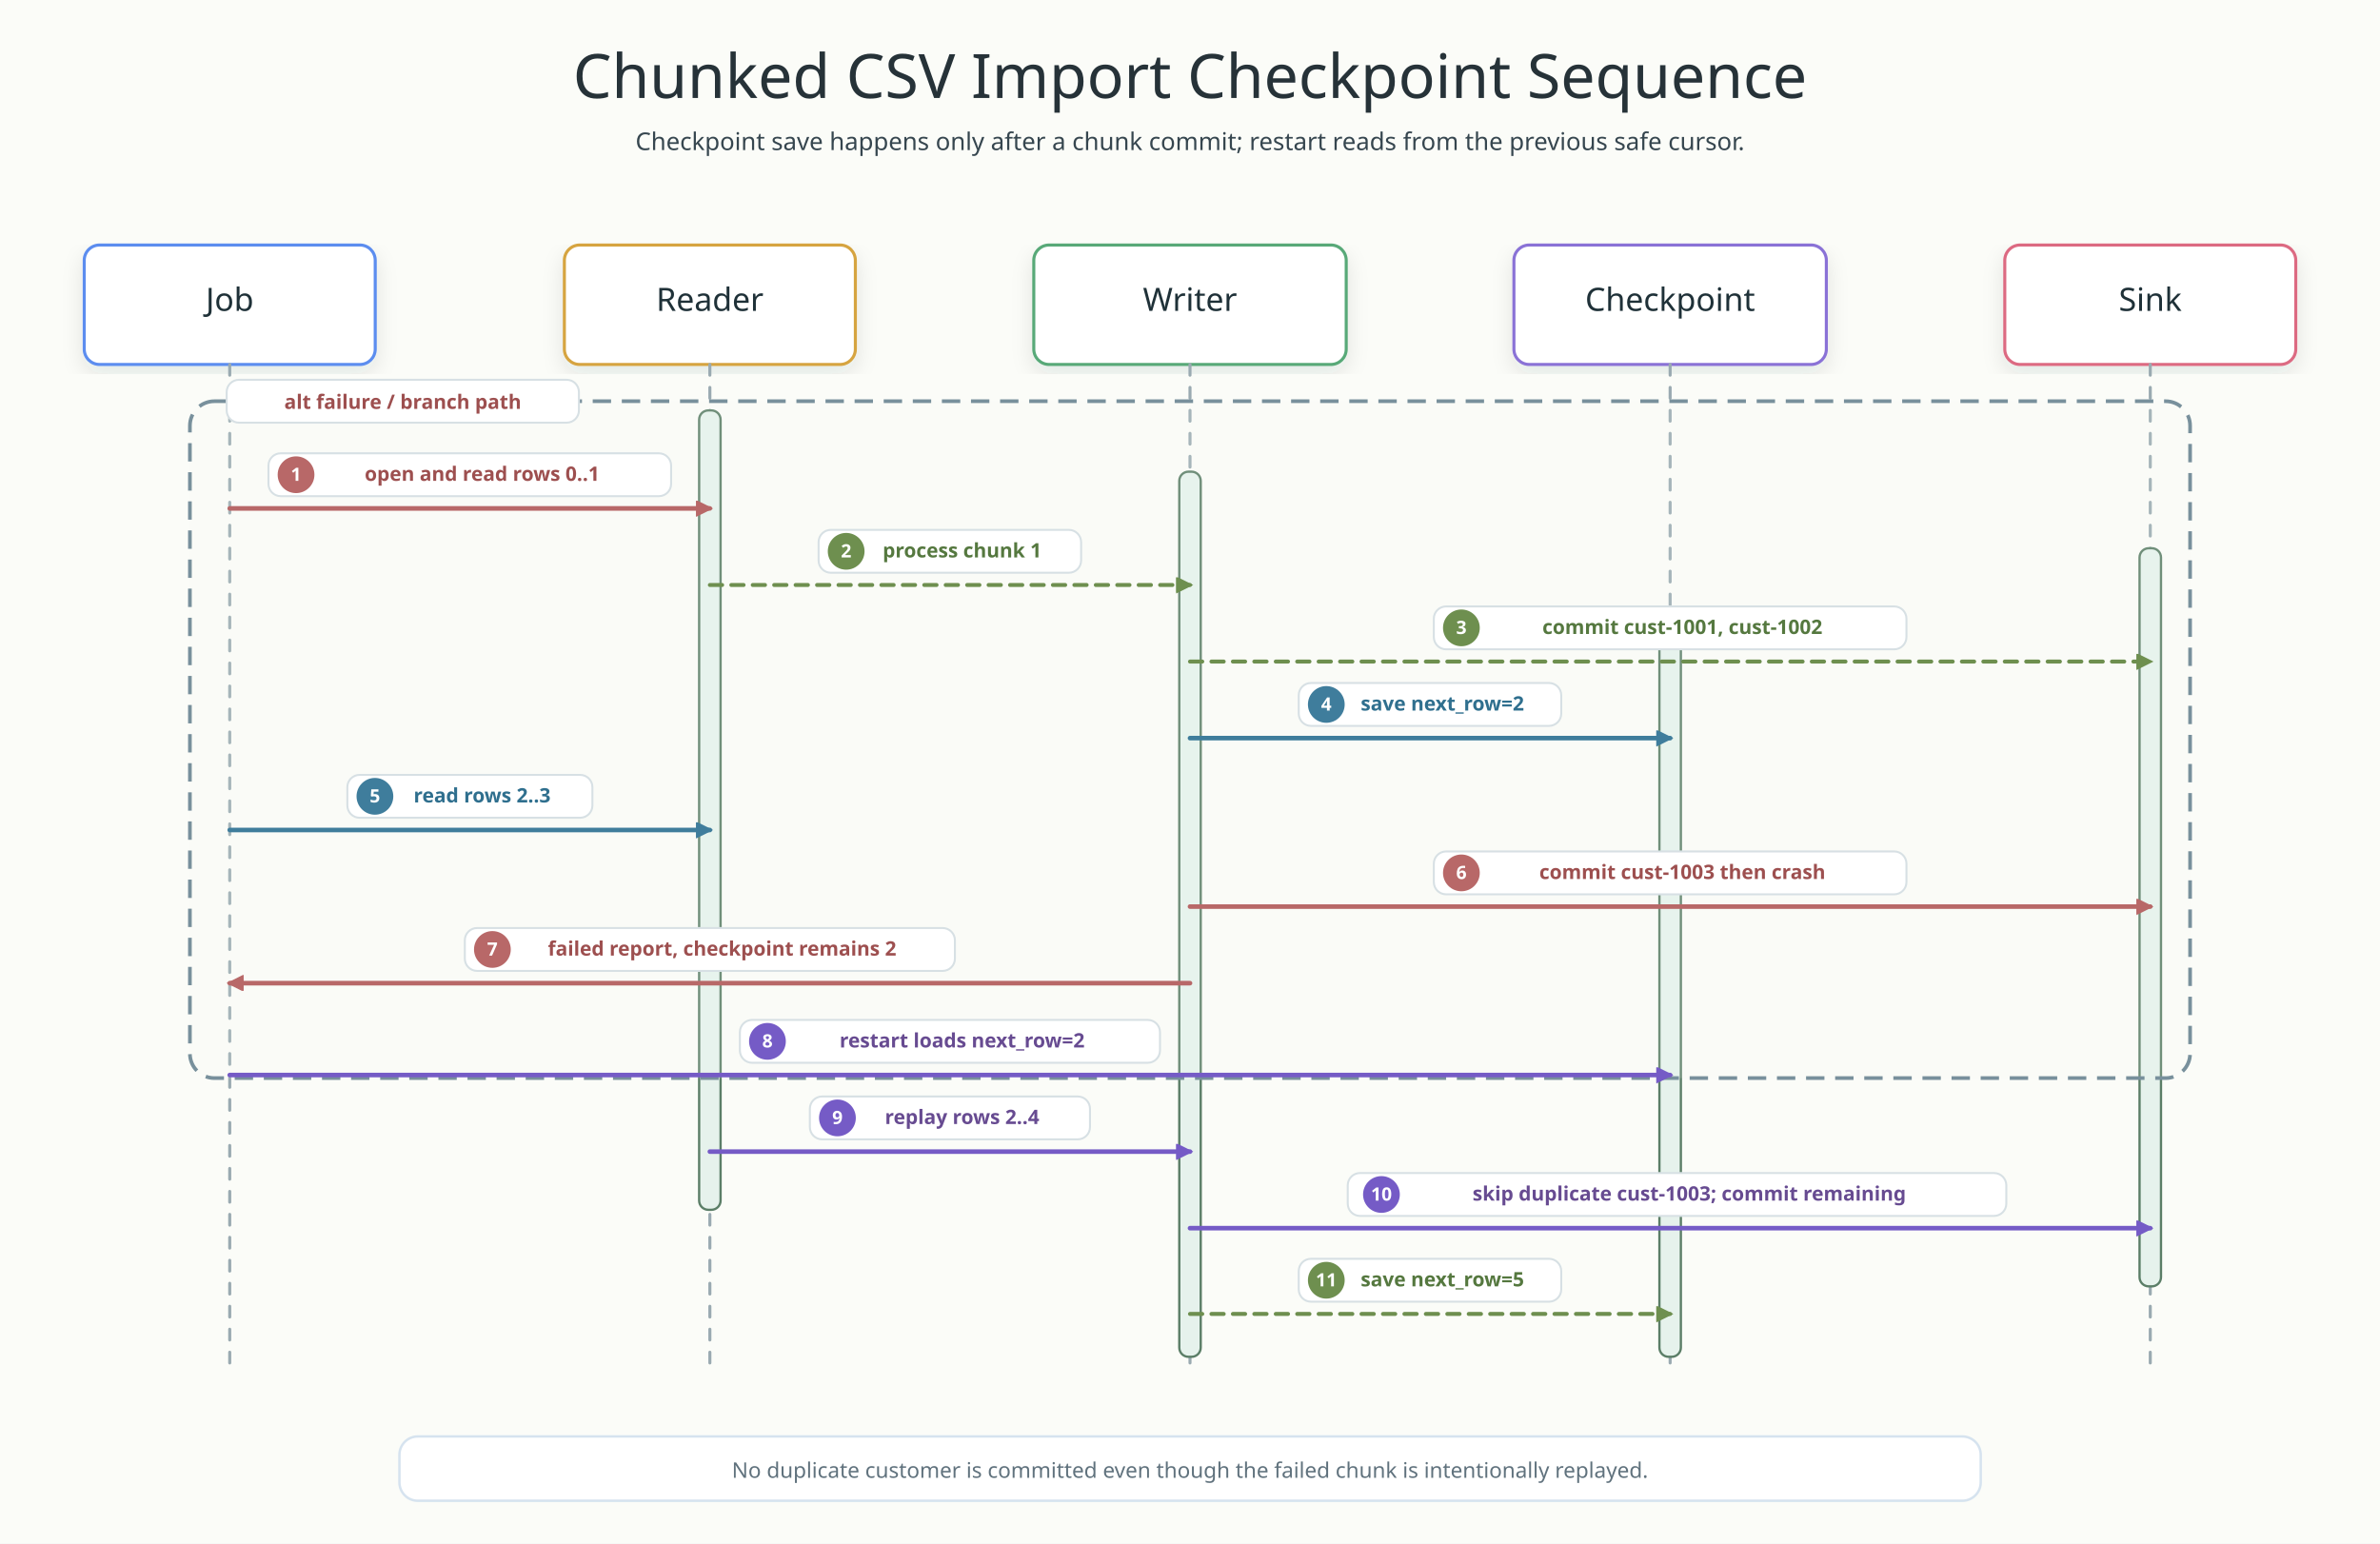
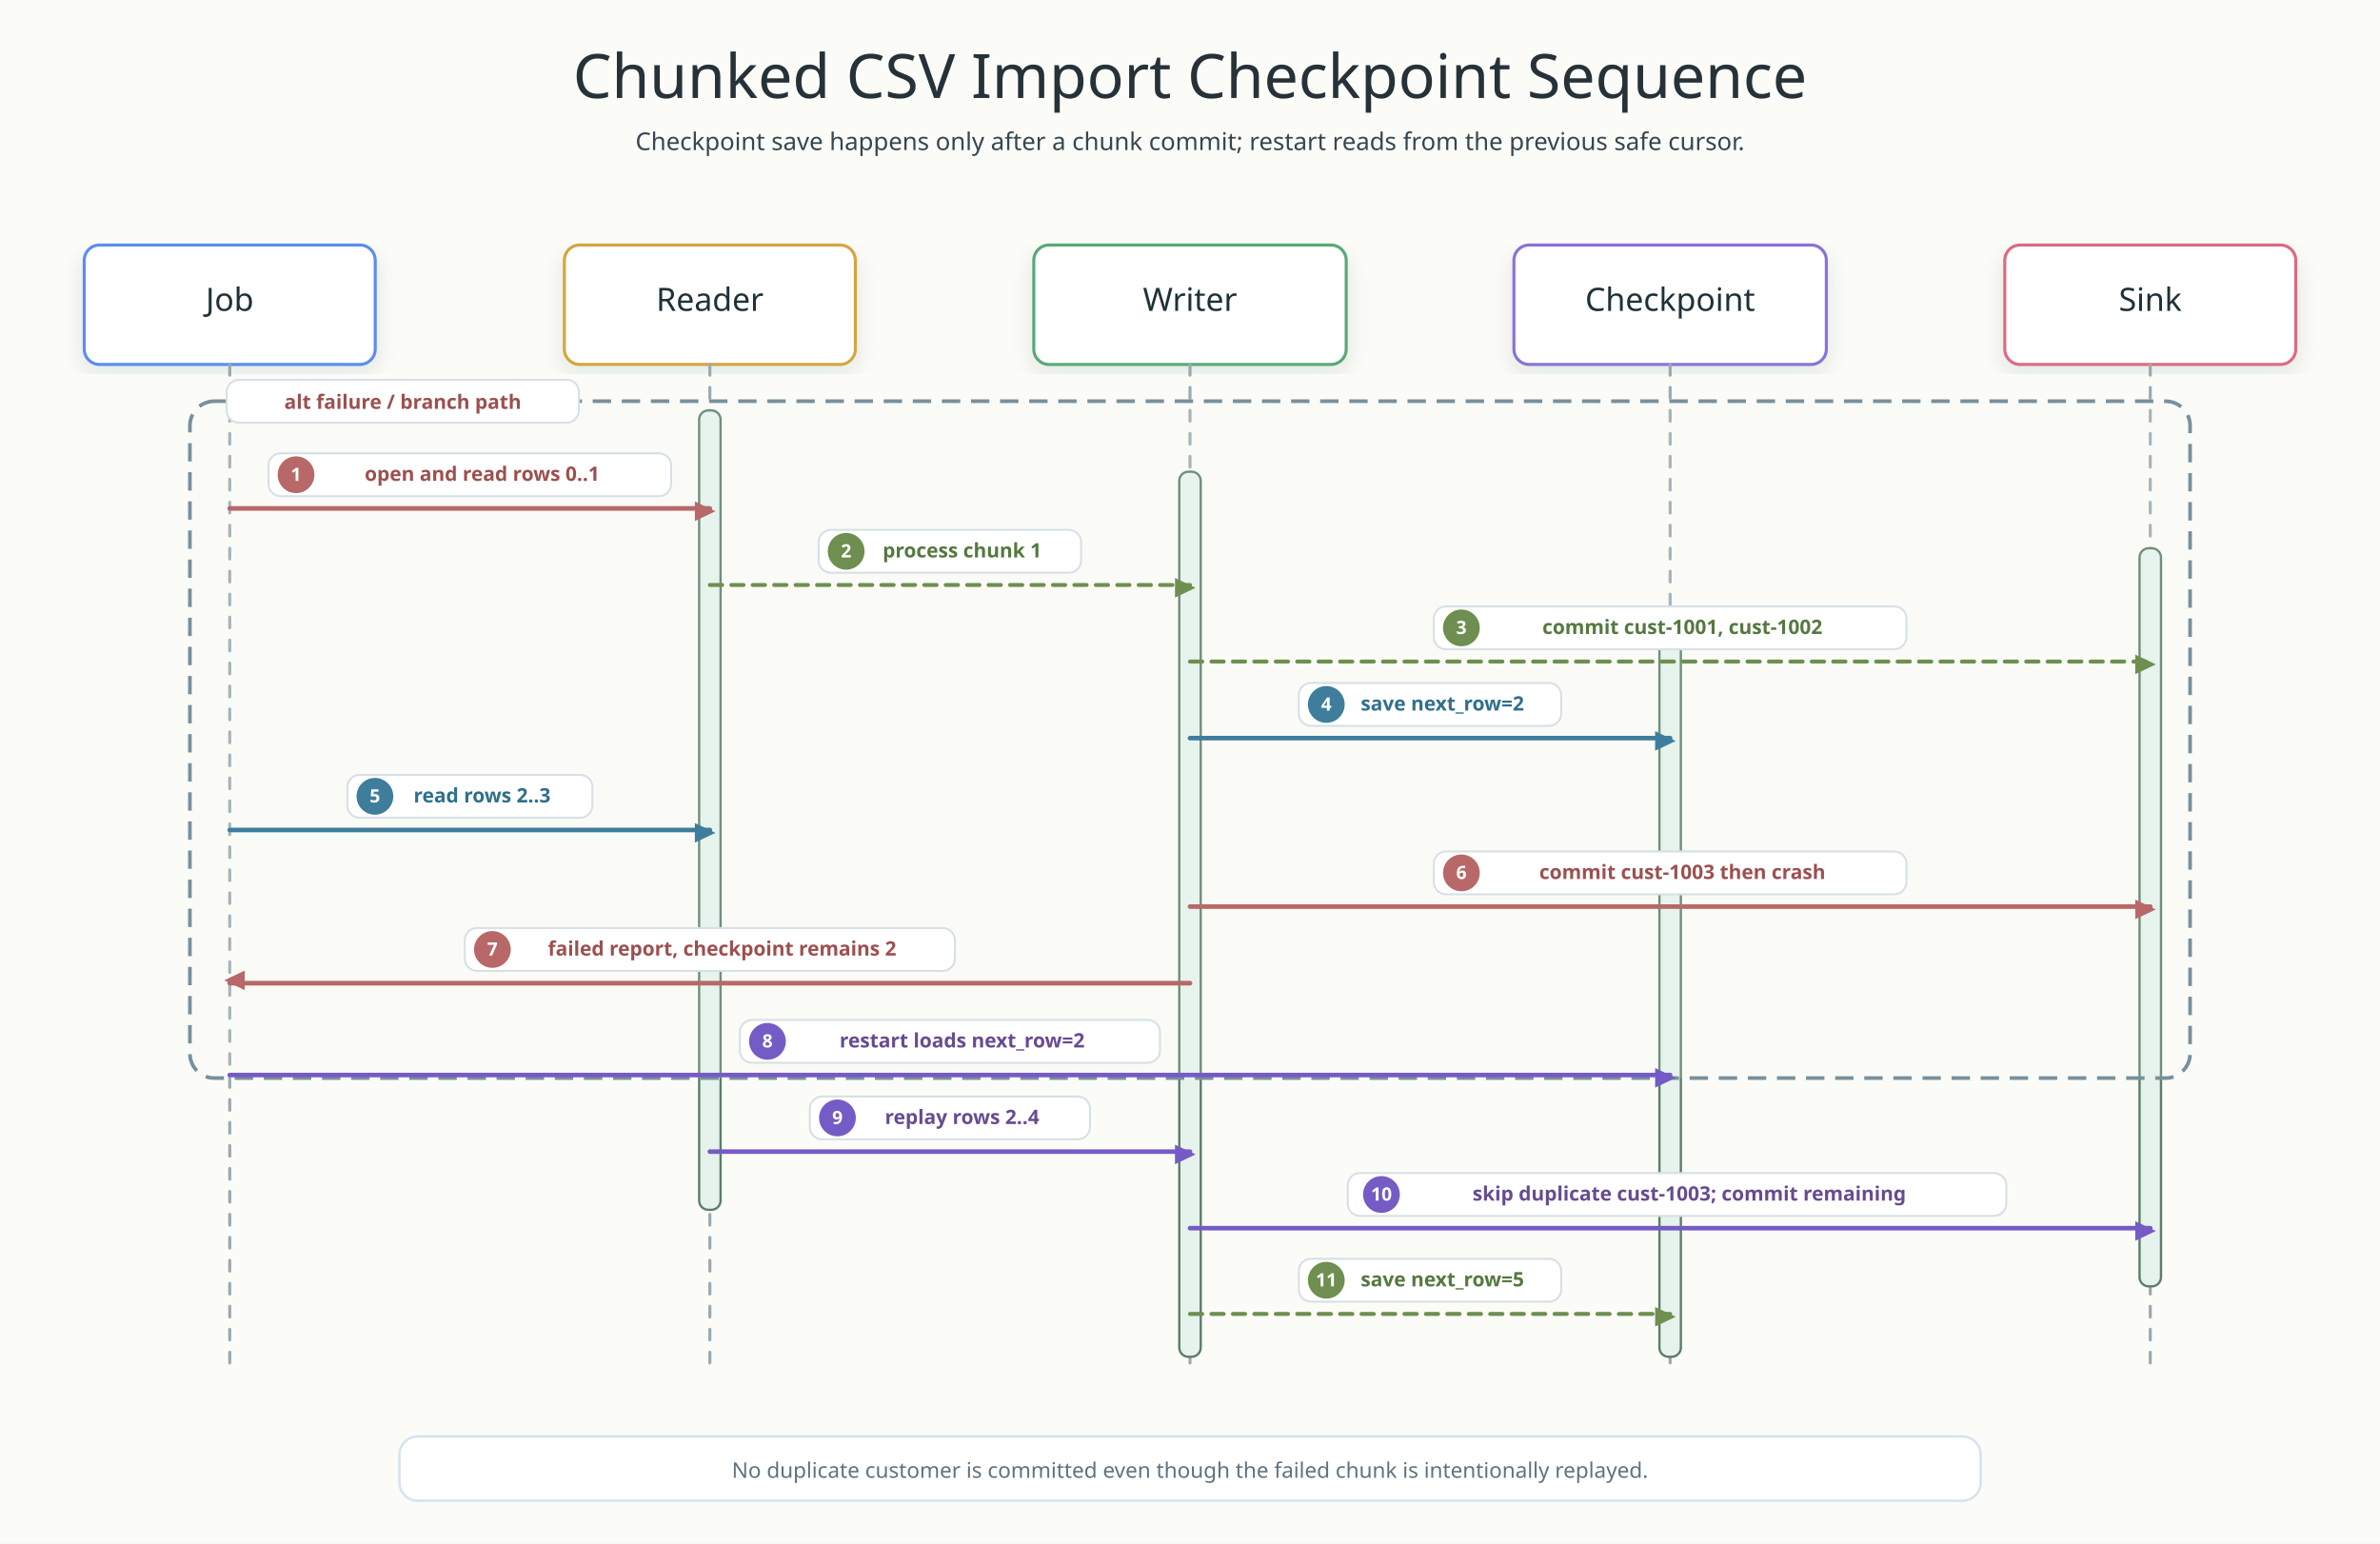
<svg xmlns="http://www.w3.org/2000/svg" width="1554" height="1008" viewBox="-60 0 1554 1008" role="img" aria-labelledby="title desc">
  <defs>
    <filter id="shadow" x="-8%" y="-8%" width="116%" height="116%">
      <feDropShadow dx="0" dy="6" stdDeviation="7" flood-color="#203040" flood-opacity="0.10" />
    </filter>
-     <marker id="arrow-call" markerWidth="13" markerHeight="13" refX="9" refY="5" orient="auto" markerUnits="userSpaceOnUse">
-       <polygon points="0,0 10,5 0,10" fill="#3F7D9C" stroke="#3F7D9C" stroke-dasharray="none" style="stroke-dasharray:none" />
+     <marker id="arrow-call" markerWidth="16" markerHeight="16" refX="9" refY="5" orient="auto" markerUnits="userSpaceOnUse" viewBox="0 0 13 13" data-role="sequence" data-tip-direction="positive-x">
+       <path d="M 1.04 1.3 L 11.96 6.5 L 1.04 11.7 Z" fill="#3F7D9C" stroke="#3F7D9C" stroke-width="0" stroke-dasharray="none" />
    </marker>
-     <marker id="arrow-return" markerWidth="13" markerHeight="13" refX="9" refY="5" orient="auto" markerUnits="userSpaceOnUse">
-       <polygon points="0,0 10,5 0,10" fill="#6E8F4F" stroke="#6E8F4F" stroke-dasharray="none" style="stroke-dasharray:none" />
+     <marker id="arrow-return" markerWidth="16" markerHeight="16" refX="9" refY="5" orient="auto" markerUnits="userSpaceOnUse" viewBox="0 0 13 13" data-role="sequence" data-tip-direction="positive-x">
+       <path d="M 1.04 1.3 L 11.96 6.5 L 1.04 11.7 Z" fill="#6E8F4F" stroke="#6E8F4F" stroke-width="0" stroke-dasharray="none" />
    </marker>
-     <marker id="arrow-async" markerWidth="13" markerHeight="13" refX="9" refY="5" orient="auto" markerUnits="userSpaceOnUse">
-       <polygon points="0,0 10,5 0,10" fill="#755BC6" stroke="#755BC6" stroke-dasharray="none" style="stroke-dasharray:none" />
+     <marker id="arrow-async" markerWidth="16" markerHeight="16" refX="9" refY="5" orient="auto" markerUnits="userSpaceOnUse" viewBox="0 0 13 13" data-role="sequence" data-tip-direction="positive-x">
+       <path d="M 1.04 1.3 L 11.96 6.5 L 1.04 11.7 Z" fill="#755BC6" stroke="#755BC6" stroke-width="0" stroke-dasharray="none" />
    </marker>
-     <marker id="arrow-fail" markerWidth="13" markerHeight="13" refX="9" refY="5" orient="auto" markerUnits="userSpaceOnUse">
-       <polygon points="0,0 10,5 0,10" fill="#B86868" stroke="#B86868" stroke-dasharray="none" style="stroke-dasharray:none" />
+     <marker id="arrow-fail" markerWidth="16" markerHeight="16" refX="9" refY="5" orient="auto" markerUnits="userSpaceOnUse" viewBox="0 0 13 13" data-role="sequence" data-tip-direction="positive-x">
+       <path d="M 1.04 1.3 L 11.96 6.5 L 1.04 11.7 Z" fill="#B86868" stroke="#B86868" stroke-width="0" stroke-dasharray="none" />
    </marker>
    <style>
      @font-face { font-family: 'Architects Daughter'; src: url('file:///Users/debop/Library/Fonts/ArchitectsDaughter-Regular.ttf') format('truetype'); }
      @font-face { font-family: 'Comic Mono'; src: url('file:///Users/debop/Library/Fonts/ComicMono.ttf') format('truetype'); }
      .canvas{fill:#fbfcf8}.title{font-family:'Architects Daughter';font-size:40px;fill:#263238}.subtitle,.detail,.footer{font-family:'Comic Mono';fill:#36464f}.subtitle{font-size:16px}.footer{font-size:14px;fill:#60727d}.cardTitle{font-family:'Architects Daughter';font-size:21px;fill:#1f3138}.role{font-family:'Comic Mono';font-size:12px;fill:#546a73}.card{fill:#ffffff;stroke-width:2;filter:url(#shadow)}.lifeline{stroke:#9aaab1;stroke-width:2;stroke-dasharray:7 8;stroke-linecap:round}.activation{fill:#e6f2ec;stroke:#5b7e67;stroke-width:1.5}.call,.return,.async,.fail{fill:none;stroke-width:3;stroke-linecap:round;stroke-linejoin:round}.call{stroke:#3F7D9C;marker-end:url(#arrow-call)}.return{stroke:#6E8F4F;stroke-width:2.6;stroke-dasharray:8 6;marker-end:url(#arrow-return)}.async{stroke:#755BC6;marker-end:url(#arrow-async)}.fail{stroke:#B86868;marker-end:url(#arrow-fail)}.alt{fill:#eef7f0;fill-opacity:.14;stroke:#78909c;stroke-width:2.4;stroke-dasharray:12 7}.divider{stroke:#78909c;stroke-width:2;stroke-dasharray:10 8}rect.label{fill:#ffffff;stroke:#d7e0e4;stroke-width:1.3}.callLabel{stroke:#9cc2d1}.returnLabel{stroke:#b6c9a4}.asyncLabel{stroke:#b8a9d5}.failLabel{stroke:#d9abab}.badgeText,.msg{font-family:'Comic Mono';font-size:12px;font-weight:700}.msg{font-size:13px}.callText{fill:#2f6f8e}.returnText{fill:#55783F}.asyncText{fill:#674b91}.failText{fill:#9d4f4f}
    </style>
  </defs>
  <rect class="canvas" x="-60" y="0" width="1554" height="1008" />
  <text class="title" x="717" y="64" text-anchor="middle">Chunked CSV Import Checkpoint Sequence</text>
  <text class="subtitle" x="717" y="98" text-anchor="middle">Checkpoint save happens only after a chunk commit; restart reads from the previous safe cursor.</text>
  <g id="participant-1">
    <rect class="card" x="-5" y="160" width="190" height="78" rx="10" fill="#E8F3FF" stroke="#5B8DEF" />
    <text class="cardTitle" x="90" y="203" text-anchor="middle">Job</text>
    <line class="lifeline" x1="90" y1="238" x2="90" y2="896" />
  </g>
  <g id="participant-2">
    <rect class="card" x="308.5" y="160" width="190" height="78" rx="10" fill="#FFF3D9" stroke="#D6A441" />
    <text class="cardTitle" x="403.5" y="203" text-anchor="middle">Reader</text>
    <line class="lifeline" x1="403.5" y1="238" x2="403.5" y2="896" />
  </g>
  <g id="participant-3">
    <rect class="card" x="615" y="160" width="204" height="78" rx="10" fill="#EAF7EF" stroke="#58A978" />
    <text class="cardTitle" x="717" y="203" text-anchor="middle">Writer</text>
    <line class="lifeline" x1="717" y1="238" x2="717" y2="896" />
  </g>
  <g id="participant-4">
    <rect class="card" x="928.5" y="160" width="204" height="78" rx="10" fill="#F1ECFF" stroke="#8A72D6" />
    <text class="cardTitle" x="1030.5" y="203" text-anchor="middle">Checkpoint</text>
    <line class="lifeline" x1="1030.5" y1="238" x2="1030.5" y2="896" />
  </g>
  <g id="participant-5">
    <rect class="card" x="1249" y="160" width="190" height="78" rx="10" fill="#FDECEF" stroke="#DC6B82" />
    <text class="cardTitle" x="1344" y="203" text-anchor="middle">Sink</text>
    <line class="lifeline" x1="1344" y1="238" x2="1344" y2="896" />
  </g>
  <rect class="activation" x="396.5" y="268" width="14" height="522" rx="6" />
  <rect class="activation" x="710" y="308" width="14" height="578" rx="6" />
  <rect class="activation" x="1023.5" y="408" width="14" height="478" rx="6" />
  <rect class="activation" x="1337" y="358" width="14" height="482" rx="6" />
  <rect class="alt" x="64" y="262" width="1306" height="442" rx="16" />
  <rect class="label failLabel" x="88" y="248" width="230" height="28" rx="8" />
  <text class="msg failText" x="203" y="267" text-anchor="middle">alt failure / branch path</text>
  <g id="message-1">
    <rect class="label failLabel" x="115.3" y="296" width="262.9" height="28" rx="8" />
    <circle cx="133.3" cy="310" r="12" fill="#B86868" />
    <text class="badgeText" x="133.3" y="314" text-anchor="middle" fill="#fff">1</text>
    <text class="msg failText" x="254.8" y="314" text-anchor="middle">open and read rows 0..1</text>
    <path class="fail" d="M 90 332 H 403.5" />
  </g>
  <g id="message-2">
    <rect class="label returnLabel" x="474.5" y="346" width="171.4" height="28" rx="8" />
    <circle cx="492.5" cy="360" r="12" fill="#6E8F4F" />
    <text class="badgeText" x="492.5" y="364" text-anchor="middle" fill="#fff">2</text>
    <text class="msg returnText" x="568.2" y="364" text-anchor="middle">process chunk 1</text>
    <path class="return" d="M 403.5 382 H 717" />
  </g>
  <g id="message-3">
    <rect class="label returnLabel" x="876.2" y="396" width="308.6" height="28" rx="8" />
    <circle cx="894.2" cy="410" r="12" fill="#6E8F4F" />
    <text class="badgeText" x="894.2" y="414" text-anchor="middle" fill="#fff">3</text>
    <text class="msg returnText" x="1038.5" y="414" text-anchor="middle">commit cust-1001, cust-1002</text>
    <path class="return" d="M 717 432 H 1344" />
  </g>
  <g id="message-4">
    <rect class="label callLabel" x="788" y="446" width="171.4" height="28" rx="8" />
    <circle cx="806" cy="460" r="12" fill="#3F7D9C" />
    <text class="badgeText" x="806" y="464" text-anchor="middle" fill="#fff">4</text>
    <text class="msg callText" x="881.8" y="464" text-anchor="middle">save next_row=2</text>
    <path class="call" d="M 717 482 H 1030.5" />
  </g>
  <g id="message-5">
    <rect class="label callLabel" x="166.8" y="506" width="160" height="28" rx="8" />
    <circle cx="184.8" cy="520" r="12" fill="#3F7D9C" />
    <text class="badgeText" x="184.8" y="524" text-anchor="middle" fill="#fff">5</text>
    <text class="msg callText" x="254.8" y="524" text-anchor="middle">read rows 2..3</text>
    <path class="call" d="M 90 542 H 403.5" />
  </g>
  <g id="message-6">
    <rect class="label failLabel" x="876.2" y="556" width="308.6" height="28" rx="8" />
    <circle cx="894.2" cy="570" r="12" fill="#B86868" />
    <text class="badgeText" x="894.2" y="574" text-anchor="middle" fill="#fff">6</text>
    <text class="msg failText" x="1038.5" y="574" text-anchor="middle">commit cust-1003 then crash</text>
    <path class="fail" d="M 717 592 H 1344" />
  </g>
  <g id="message-7">
    <rect class="label failLabel" x="243.5" y="606" width="320" height="28" rx="8" />
    <circle cx="261.5" cy="620" r="12" fill="#B86868" />
    <text class="badgeText" x="261.5" y="624" text-anchor="middle" fill="#fff">7</text>
    <text class="msg failText" x="411.5" y="624" text-anchor="middle">failed report, checkpoint remains 2</text>
    <path class="fail" d="M 717 642 H 90" />
  </g>
  <g id="message-8">
    <rect class="label asyncLabel" x="423.1" y="666" width="274.3" height="28" rx="8" />
    <circle cx="441.1" cy="680" r="12" fill="#755BC6" />
    <text class="badgeText" x="441.1" y="684" text-anchor="middle" fill="#fff">8</text>
    <text class="msg asyncText" x="568.2" y="684" text-anchor="middle">restart loads next_row=2</text>
    <path class="async" d="M 90 702 H 1030.5" />
  </g>
  <g id="message-9">
    <rect class="label asyncLabel" x="468.8" y="716" width="182.9" height="28" rx="8" />
    <circle cx="486.8" cy="730" r="12" fill="#755BC6" />
    <text class="badgeText" x="486.8" y="734" text-anchor="middle" fill="#fff">9</text>
    <text class="msg asyncText" x="568.2" y="734" text-anchor="middle">replay rows 2..4</text>
    <path class="async" d="M 403.5 752 H 717" />
  </g>
  <g id="message-10">
    <rect class="label asyncLabel" x="820" y="766" width="430" height="28" rx="8" />
    <circle cx="842" cy="780" r="12" fill="#755BC6" />
    <text class="badgeText" x="842" y="784" text-anchor="middle" fill="#fff">10</text>
    <text class="msg asyncText" x="1043" y="784" text-anchor="middle">skip duplicate cust-1003; commit remaining</text>
    <path class="async" d="M 717 802 H 1344" />
  </g>
  <g id="message-11">
    <rect class="label returnLabel" x="788" y="822" width="171.4" height="28" rx="8" />
    <circle cx="806" cy="836" r="12" fill="#6E8F4F" />
    <text class="badgeText" x="806" y="840" text-anchor="middle" fill="#fff">11</text>
    <text class="msg returnText" x="881.8" y="840" text-anchor="middle">save next_row=5</text>
    <path class="return" d="M 717 858 H 1030.5" />
  </g>
  <g>
    <rect x="200.8" y="938" width="1032.5" height="42" rx="12" fill="#ffffff" stroke="#D6E3EF" stroke-width="1.6" />
    <text class="footer" x="717" y="965" text-anchor="middle">No duplicate customer is committed even though the failed chunk is intentionally replayed.</text>
  </g>
</svg>
